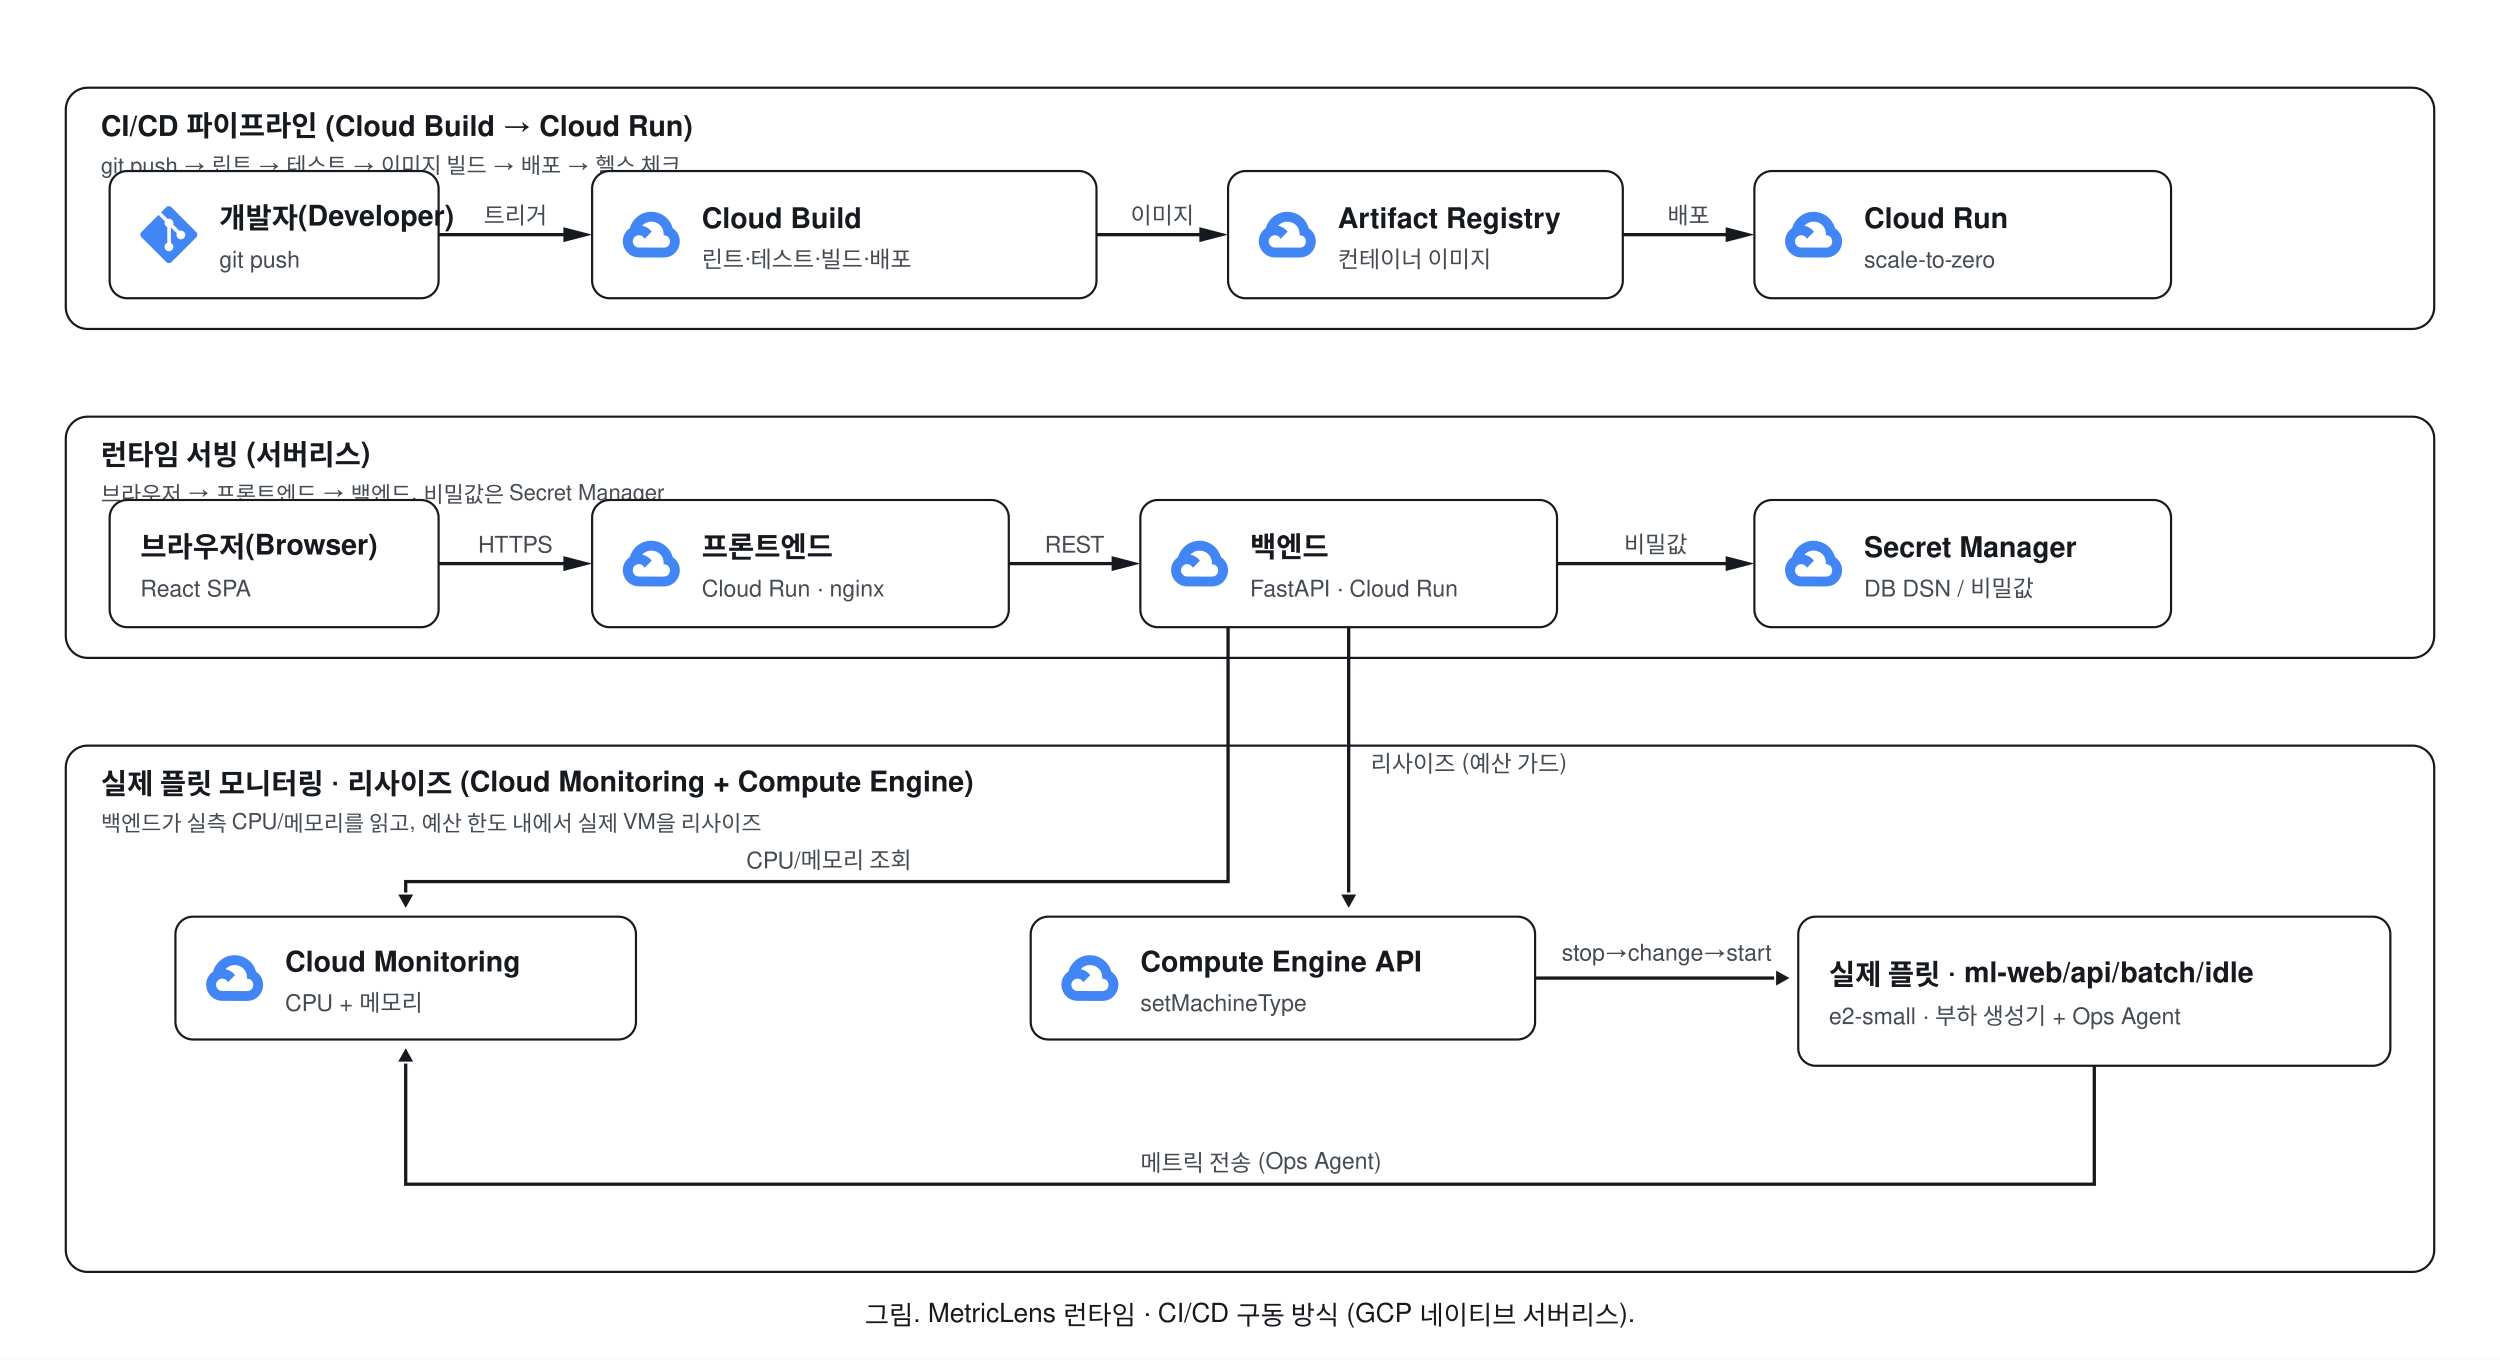
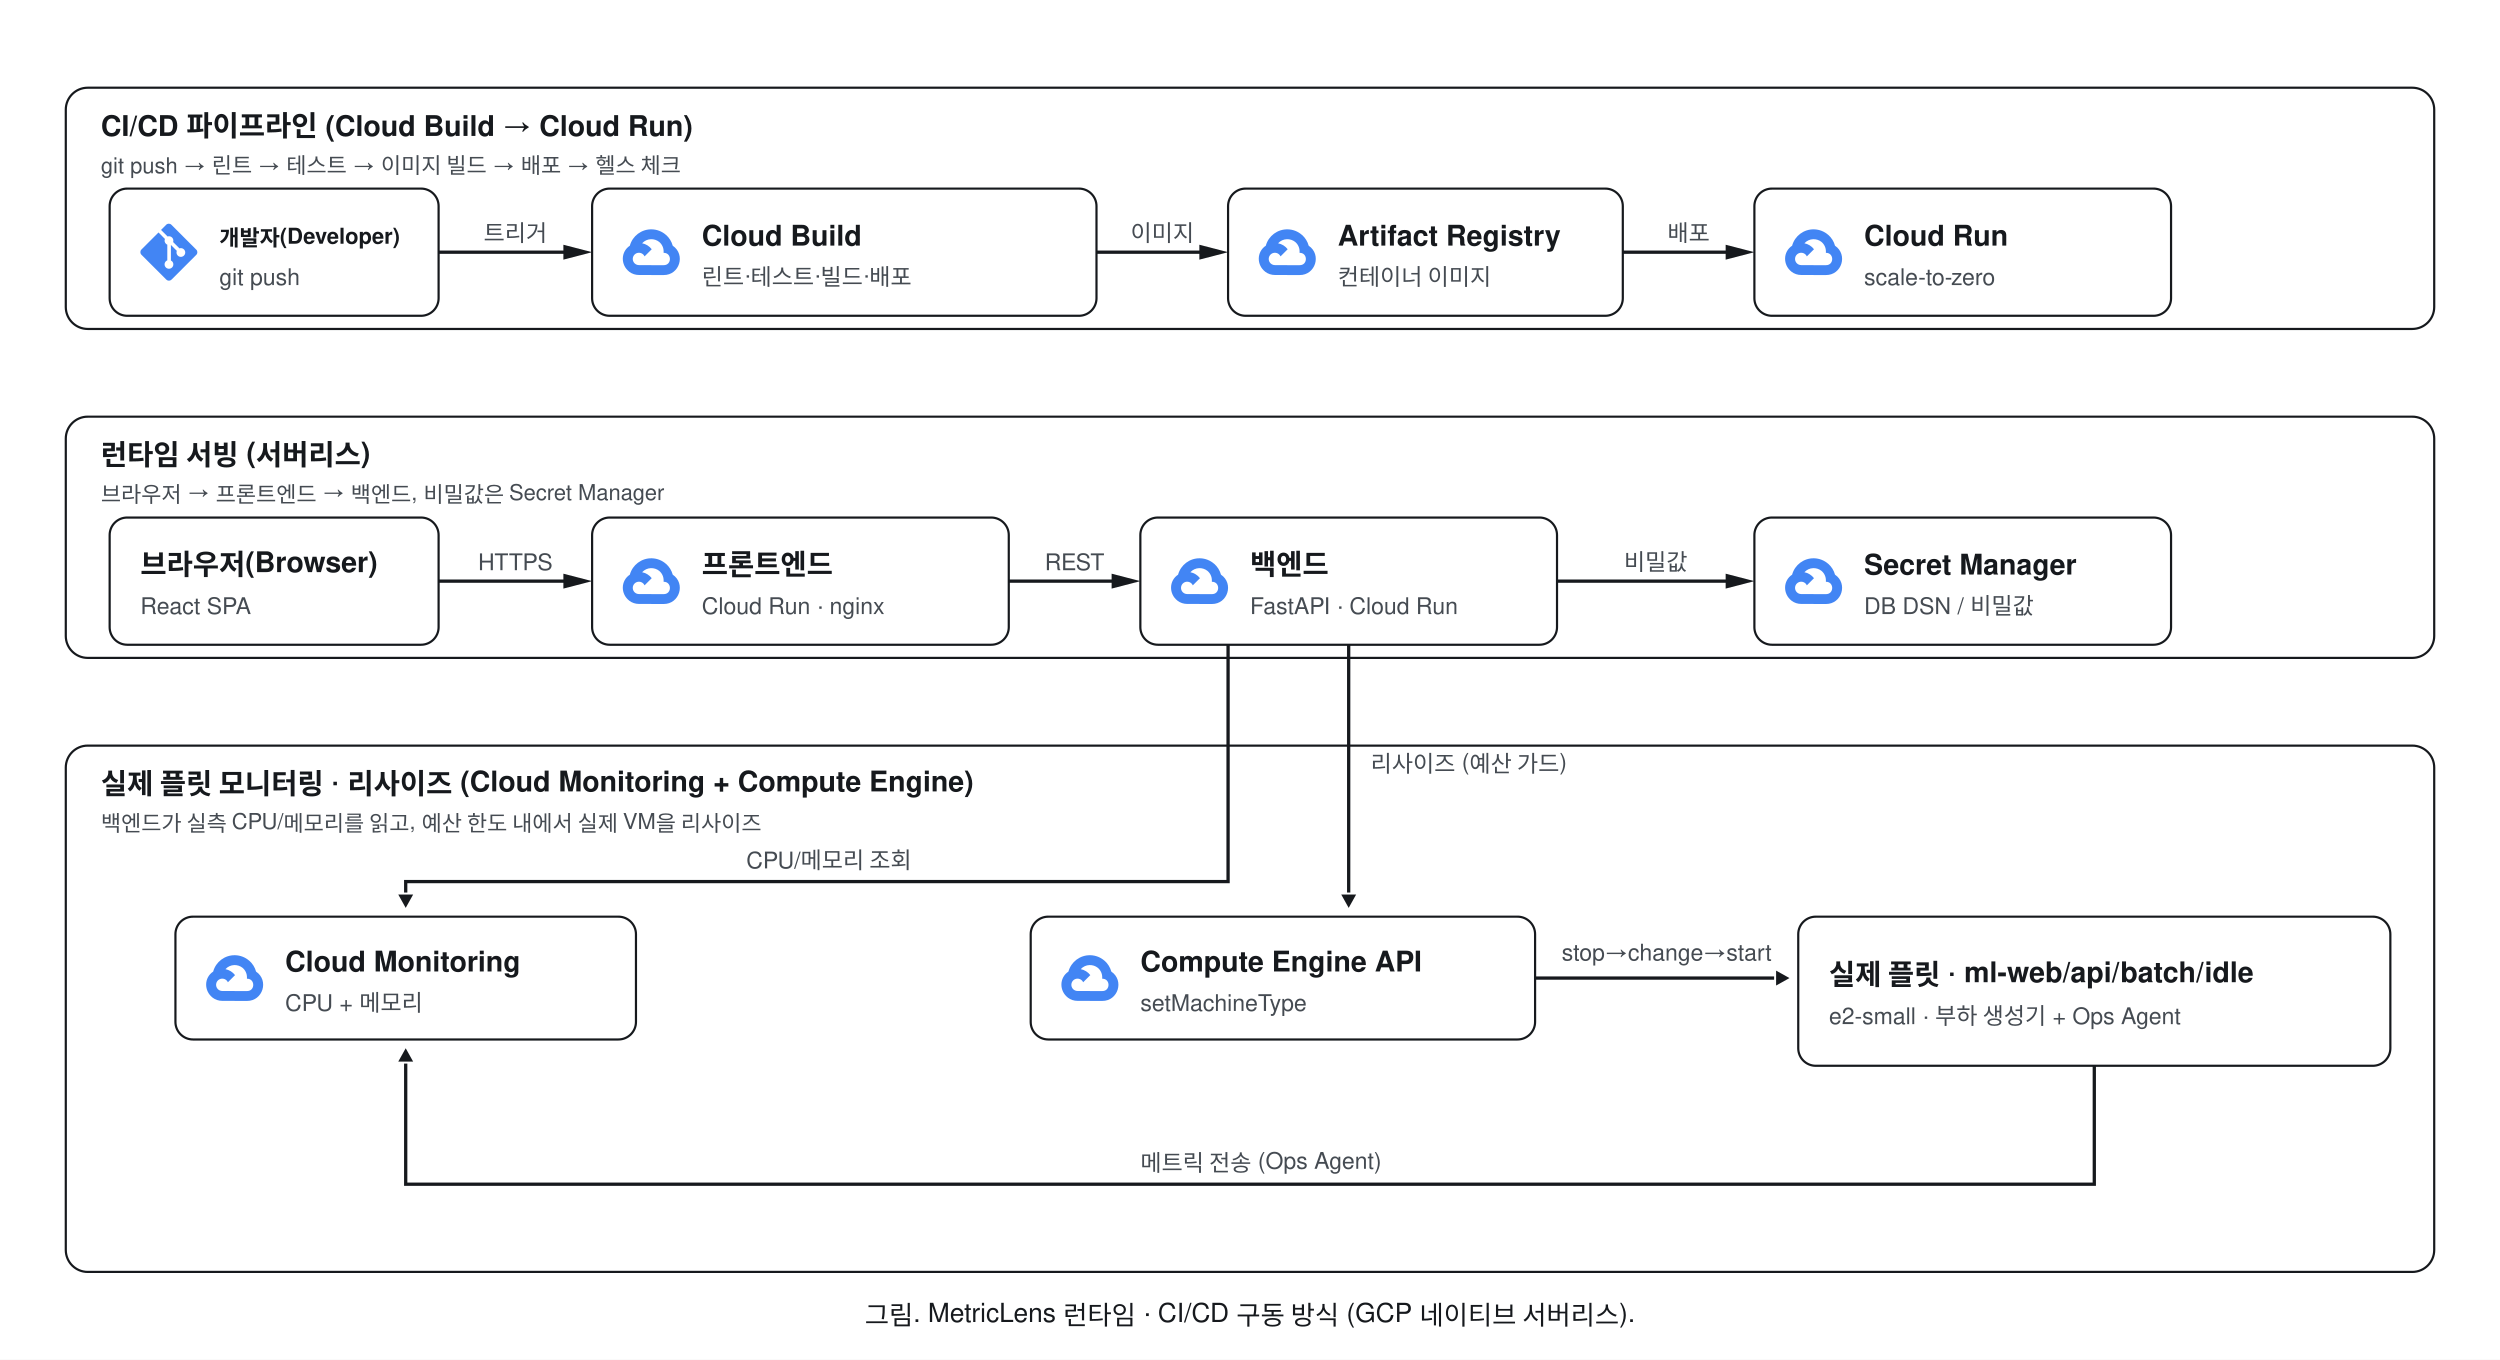
<svg xmlns="http://www.w3.org/2000/svg" width="1140" height="620" viewBox="0 0 1140 620">
  <rect width="1140" height="620" fill="#ffffff" />
  <rect x="30" y="40" width="1080" height="110" rx="10" fill="#ffffff" stroke="#16191d" />
  <text x="46" y="62" font-size="13" fill="#16191d" font-weight="bold" text-anchor="start" font-family="NanumGothic, Helvetica, Arial, sans-serif">CI/CD 파이프라인 (Cloud Build → Cloud Run)</text>
  <text x="46" y="79" font-size="10" fill="#454b52" font-weight="normal" text-anchor="start" font-family="NanumGothic, Helvetica, Arial, sans-serif">git push → 린트 → 테스트 → 이미지 빌드 → 배포 → 헬스 체크</text>
-   <rect x="50" y="78" width="150" height="58" rx="8" fill="#fff" stroke="#16191d" />
-   <g transform="translate(64,94.0) scale(1.083333)">
+   <rect x="50" y="86" width="150" height="58" rx="8" fill="#fff" stroke="#16191d" />
+   <g transform="translate(64,102.0) scale(1.083333)">
    <path d="M23.546 10.93L13.067.452c-.604-.603-1.582-.603-2.188 0L8.708 2.627l2.76 2.76c.645-.215 1.379-.07 1.889.441.516.515.658 1.258.438 1.9l2.658 2.66c.645-.223 1.387-.078 1.9.435.721.72.721 1.884 0 2.604-.719.719-1.881.719-2.6 0-.539-.541-.674-1.337-.404-1.996L12.86 8.955v6.525c.176.086.342.203.488.348.713.721.713 1.883 0 2.6-.719.721-1.889.721-2.609 0-.719-.719-.719-1.879 0-2.598.182-.18.387-.316.605-.406V8.835c-.217-.091-.424-.222-.6-.401-.545-.545-.676-1.342-.396-2.009L7.636 3.7.45 10.881c-.6.605-.6 1.584 0 2.189l10.48 10.477c.604.604 1.582.604 2.186 0l10.43-10.43c.605-.603.605-1.582 0-2.187" fill="#4285F4" />
  </g>
-   <text x="100" y="104.0" font-size="13" fill="#16191d" font-weight="bold" text-anchor="start" font-family="NanumGothic, Helvetica, Arial, sans-serif">개발자(Developer)</text>
-   <text x="100" y="122.0" font-size="10.5" fill="#454b52" font-weight="normal" text-anchor="start" font-family="NanumGothic, Helvetica, Arial, sans-serif">git push</text>
-   <rect x="270" y="78" width="230" height="58" rx="8" fill="#fff" stroke="#16191d" />
-   <g transform="translate(284,94.0) scale(1.083333)">
+   <text x="100" y="112.0" font-size="10.0" fill="#16191d" font-weight="bold" text-anchor="start" font-family="NanumGothic, Helvetica, Arial, sans-serif">개발자(Developer)</text>
+   <text x="100" y="130.0" font-size="10.5" fill="#454b52" font-weight="normal" text-anchor="start" font-family="NanumGothic, Helvetica, Arial, sans-serif">git push</text>
+   <rect x="270" y="86" width="230" height="58" rx="8" fill="#fff" stroke="#16191d" />
+   <g transform="translate(284,102.0) scale(1.083333)">
    <path d="M12.19 2.38a9.344 9.344 0 0 0-9.234 6.893c.053-.02-.055.013 0 0-3.875 2.551-3.922 8.11-.247 10.941l.006-.007-.007.03a6.717 6.717 0 0 0 4.077 1.356h5.173l.03.03h5.192c6.687.053 9.376-8.605 3.835-12.35a9.365 9.365 0 0 0-2.821-4.552l-.043.043.006-.05A9.344 9.344 0 0 0 12.19 2.38zm-.358 4.146c1.244-.04 2.518.368 3.486 1.15a5.186 5.186 0 0 1 1.862 4.078v.518c3.53-.07 3.53 5.262 0 5.193h-5.193l-.008.009v-.04H6.785a2.59 2.59 0 0 1-1.067-.23h.001a2.597 2.597 0 1 1 3.437-3.437l3.013-3.012A6.747 6.747 0 0 0 8.11 8.24c.018-.01.04-.026.054-.023a5.186 5.186 0 0 1 3.67-1.69z" fill="#4285F4" />
  </g>
-   <text x="320" y="104.0" font-size="13" fill="#16191d" font-weight="bold" text-anchor="start" font-family="NanumGothic, Helvetica, Arial, sans-serif">Cloud Build</text>
-   <text x="320" y="122.0" font-size="10.5" fill="#454b52" font-weight="normal" text-anchor="start" font-family="NanumGothic, Helvetica, Arial, sans-serif">린트·테스트·빌드·배포</text>
-   <rect x="560" y="78" width="180" height="58" rx="8" fill="#fff" stroke="#16191d" />
-   <g transform="translate(574,94.0) scale(1.083333)">
+   <text x="320" y="112.0" font-size="13" fill="#16191d" font-weight="bold" text-anchor="start" font-family="NanumGothic, Helvetica, Arial, sans-serif">Cloud Build</text>
+   <text x="320" y="130.0" font-size="10.5" fill="#454b52" font-weight="normal" text-anchor="start" font-family="NanumGothic, Helvetica, Arial, sans-serif">린트·테스트·빌드·배포</text>
+   <rect x="560" y="86" width="180" height="58" rx="8" fill="#fff" stroke="#16191d" />
+   <g transform="translate(574,102.0) scale(1.083333)">
    <path d="M12.19 2.38a9.344 9.344 0 0 0-9.234 6.893c.053-.02-.055.013 0 0-3.875 2.551-3.922 8.11-.247 10.941l.006-.007-.007.03a6.717 6.717 0 0 0 4.077 1.356h5.173l.03.03h5.192c6.687.053 9.376-8.605 3.835-12.35a9.365 9.365 0 0 0-2.821-4.552l-.043.043.006-.05A9.344 9.344 0 0 0 12.19 2.38zm-.358 4.146c1.244-.04 2.518.368 3.486 1.15a5.186 5.186 0 0 1 1.862 4.078v.518c3.53-.07 3.53 5.262 0 5.193h-5.193l-.008.009v-.04H6.785a2.59 2.59 0 0 1-1.067-.23h.001a2.597 2.597 0 1 1 3.437-3.437l3.013-3.012A6.747 6.747 0 0 0 8.11 8.24c.018-.01.04-.026.054-.023a5.186 5.186 0 0 1 3.67-1.69z" fill="#4285F4" />
  </g>
-   <text x="610" y="104.0" font-size="13" fill="#16191d" font-weight="bold" text-anchor="start" font-family="NanumGothic, Helvetica, Arial, sans-serif">Artifact Registry</text>
-   <text x="610" y="122.0" font-size="10.5" fill="#454b52" font-weight="normal" text-anchor="start" font-family="NanumGothic, Helvetica, Arial, sans-serif">컨테이너 이미지</text>
-   <rect x="800" y="78" width="190" height="58" rx="8" fill="#fff" stroke="#16191d" />
-   <g transform="translate(814,94.0) scale(1.083333)">
+   <text x="610" y="112.0" font-size="13" fill="#16191d" font-weight="bold" text-anchor="start" font-family="NanumGothic, Helvetica, Arial, sans-serif">Artifact Registry</text>
+   <text x="610" y="130.0" font-size="10.5" fill="#454b52" font-weight="normal" text-anchor="start" font-family="NanumGothic, Helvetica, Arial, sans-serif">컨테이너 이미지</text>
+   <rect x="800" y="86" width="190" height="58" rx="8" fill="#fff" stroke="#16191d" />
+   <g transform="translate(814,102.0) scale(1.083333)">
    <path d="M12.19 2.38a9.344 9.344 0 0 0-9.234 6.893c.053-.02-.055.013 0 0-3.875 2.551-3.922 8.11-.247 10.941l.006-.007-.007.03a6.717 6.717 0 0 0 4.077 1.356h5.173l.03.03h5.192c6.687.053 9.376-8.605 3.835-12.35a9.365 9.365 0 0 0-2.821-4.552l-.043.043.006-.05A9.344 9.344 0 0 0 12.19 2.38zm-.358 4.146c1.244-.04 2.518.368 3.486 1.15a5.186 5.186 0 0 1 1.862 4.078v.518c3.53-.07 3.53 5.262 0 5.193h-5.193l-.008.009v-.04H6.785a2.59 2.59 0 0 1-1.067-.23h.001a2.597 2.597 0 1 1 3.437-3.437l3.013-3.012A6.747 6.747 0 0 0 8.11 8.24c.018-.01.04-.026.054-.023a5.186 5.186 0 0 1 3.67-1.69z" fill="#4285F4" />
  </g>
-   <text x="850" y="104.0" font-size="13" fill="#16191d" font-weight="bold" text-anchor="start" font-family="NanumGothic, Helvetica, Arial, sans-serif">Cloud Run</text>
-   <text x="850" y="122.0" font-size="10.5" fill="#454b52" font-weight="normal" text-anchor="start" font-family="NanumGothic, Helvetica, Arial, sans-serif">scale-to-zero</text>
-   <line x1="200" y1="107.0" x2="263.0" y2="107.0" stroke="#16191d" stroke-width="1.5" />
-   <path d="M270.0,107.0 L256.9,110.4 L256.9,103.6 Z" fill="#16191d" />
-   <text x="235.0" y="102.0" font-size="10.5" fill="#454b52" font-weight="normal" text-anchor="middle" font-family="NanumGothic, Helvetica, Arial, sans-serif">트리거</text>
-   <line x1="500" y1="107.0" x2="553.0" y2="107.0" stroke="#16191d" stroke-width="1.5" />
-   <path d="M560.0,107.0 L546.9,110.4 L546.9,103.6 Z" fill="#16191d" />
-   <text x="530.0" y="102.0" font-size="10.5" fill="#454b52" font-weight="normal" text-anchor="middle" font-family="NanumGothic, Helvetica, Arial, sans-serif">이미지</text>
-   <line x1="740" y1="107.0" x2="793.0" y2="107.0" stroke="#16191d" stroke-width="1.5" />
-   <path d="M800.0,107.0 L786.9,110.4 L786.9,103.6 Z" fill="#16191d" />
-   <text x="770.0" y="102.0" font-size="10.5" fill="#454b52" font-weight="normal" text-anchor="middle" font-family="NanumGothic, Helvetica, Arial, sans-serif">배포</text>
+   <text x="850" y="112.0" font-size="13" fill="#16191d" font-weight="bold" text-anchor="start" font-family="NanumGothic, Helvetica, Arial, sans-serif">Cloud Run</text>
+   <text x="850" y="130.0" font-size="10.5" fill="#454b52" font-weight="normal" text-anchor="start" font-family="NanumGothic, Helvetica, Arial, sans-serif">scale-to-zero</text>
+   <line x1="200" y1="115.0" x2="263.0" y2="115.0" stroke="#16191d" stroke-width="1.5" />
+   <path d="M270.0,115.0 L256.9,118.4 L256.9,111.6 Z" fill="#16191d" />
+   <text x="235.0" y="110.0" font-size="10.5" fill="#454b52" font-weight="normal" text-anchor="middle" font-family="NanumGothic, Helvetica, Arial, sans-serif">트리거</text>
+   <line x1="500" y1="115.0" x2="553.0" y2="115.0" stroke="#16191d" stroke-width="1.5" />
+   <path d="M560.0,115.0 L546.9,118.4 L546.9,111.6 Z" fill="#16191d" />
+   <text x="530.0" y="110.0" font-size="10.5" fill="#454b52" font-weight="normal" text-anchor="middle" font-family="NanumGothic, Helvetica, Arial, sans-serif">이미지</text>
+   <line x1="740" y1="115.0" x2="793.0" y2="115.0" stroke="#16191d" stroke-width="1.5" />
+   <path d="M800.0,115.0 L786.9,118.4 L786.9,111.6 Z" fill="#16191d" />
+   <text x="770.0" y="110.0" font-size="10.5" fill="#454b52" font-weight="normal" text-anchor="middle" font-family="NanumGothic, Helvetica, Arial, sans-serif">배포</text>
  <rect x="30" y="190" width="1080" height="110" rx="10" fill="#ffffff" stroke="#16191d" />
  <text x="46" y="212" font-size="13" fill="#16191d" font-weight="bold" text-anchor="start" font-family="NanumGothic, Helvetica, Arial, sans-serif">런타임 서빙 (서버리스)</text>
  <text x="46" y="229" font-size="10" fill="#454b52" font-weight="normal" text-anchor="start" font-family="NanumGothic, Helvetica, Arial, sans-serif">브라우저 → 프론트엔드 → 백엔드, 비밀값은 Secret Manager</text>
-   <rect x="50" y="228" width="150" height="58" rx="8" fill="#fff" stroke="#16191d" />
-   <text x="64" y="254.0" font-size="13" fill="#16191d" font-weight="bold" text-anchor="start" font-family="NanumGothic, Helvetica, Arial, sans-serif">브라우저(Browser)</text>
-   <text x="64" y="272.0" font-size="10.5" fill="#454b52" font-weight="normal" text-anchor="start" font-family="NanumGothic, Helvetica, Arial, sans-serif">React SPA</text>
-   <rect x="270" y="228" width="190" height="58" rx="8" fill="#fff" stroke="#16191d" />
-   <g transform="translate(284,244.0) scale(1.083333)">
+   <rect x="50" y="236" width="150" height="58" rx="8" fill="#fff" stroke="#16191d" />
+   <text x="64" y="262.0" font-size="13" fill="#16191d" font-weight="bold" text-anchor="start" font-family="NanumGothic, Helvetica, Arial, sans-serif">브라우저(Browser)</text>
+   <text x="64" y="280.0" font-size="10.5" fill="#454b52" font-weight="normal" text-anchor="start" font-family="NanumGothic, Helvetica, Arial, sans-serif">React SPA</text>
+   <rect x="270" y="236" width="190" height="58" rx="8" fill="#fff" stroke="#16191d" />
+   <g transform="translate(284,252.0) scale(1.083333)">
    <path d="M12.19 2.38a9.344 9.344 0 0 0-9.234 6.893c.053-.02-.055.013 0 0-3.875 2.551-3.922 8.11-.247 10.941l.006-.007-.007.03a6.717 6.717 0 0 0 4.077 1.356h5.173l.03.03h5.192c6.687.053 9.376-8.605 3.835-12.35a9.365 9.365 0 0 0-2.821-4.552l-.043.043.006-.05A9.344 9.344 0 0 0 12.19 2.38zm-.358 4.146c1.244-.04 2.518.368 3.486 1.15a5.186 5.186 0 0 1 1.862 4.078v.518c3.53-.07 3.53 5.262 0 5.193h-5.193l-.008.009v-.04H6.785a2.59 2.59 0 0 1-1.067-.23h.001a2.597 2.597 0 1 1 3.437-3.437l3.013-3.012A6.747 6.747 0 0 0 8.11 8.24c.018-.01.04-.026.054-.023a5.186 5.186 0 0 1 3.67-1.69z" fill="#4285F4" />
  </g>
-   <text x="320" y="254.0" font-size="13" fill="#16191d" font-weight="bold" text-anchor="start" font-family="NanumGothic, Helvetica, Arial, sans-serif">프론트엔드</text>
-   <text x="320" y="272.0" font-size="10.5" fill="#454b52" font-weight="normal" text-anchor="start" font-family="NanumGothic, Helvetica, Arial, sans-serif">Cloud Run · nginx</text>
-   <rect x="520" y="228" width="190" height="58" rx="8" fill="#fff" stroke="#16191d" />
-   <g transform="translate(534,244.0) scale(1.083333)">
+   <text x="320" y="262.0" font-size="13" fill="#16191d" font-weight="bold" text-anchor="start" font-family="NanumGothic, Helvetica, Arial, sans-serif">프론트엔드</text>
+   <text x="320" y="280.0" font-size="10.5" fill="#454b52" font-weight="normal" text-anchor="start" font-family="NanumGothic, Helvetica, Arial, sans-serif">Cloud Run · nginx</text>
+   <rect x="520" y="236" width="190" height="58" rx="8" fill="#fff" stroke="#16191d" />
+   <g transform="translate(534,252.0) scale(1.083333)">
    <path d="M12.19 2.38a9.344 9.344 0 0 0-9.234 6.893c.053-.02-.055.013 0 0-3.875 2.551-3.922 8.11-.247 10.941l.006-.007-.007.03a6.717 6.717 0 0 0 4.077 1.356h5.173l.03.03h5.192c6.687.053 9.376-8.605 3.835-12.35a9.365 9.365 0 0 0-2.821-4.552l-.043.043.006-.05A9.344 9.344 0 0 0 12.19 2.38zm-.358 4.146c1.244-.04 2.518.368 3.486 1.15a5.186 5.186 0 0 1 1.862 4.078v.518c3.53-.07 3.53 5.262 0 5.193h-5.193l-.008.009v-.04H6.785a2.59 2.59 0 0 1-1.067-.23h.001a2.597 2.597 0 1 1 3.437-3.437l3.013-3.012A6.747 6.747 0 0 0 8.11 8.24c.018-.01.04-.026.054-.023a5.186 5.186 0 0 1 3.67-1.69z" fill="#4285F4" />
  </g>
-   <text x="570" y="254.0" font-size="13" fill="#16191d" font-weight="bold" text-anchor="start" font-family="NanumGothic, Helvetica, Arial, sans-serif">백엔드</text>
-   <text x="570" y="272.0" font-size="10.5" fill="#454b52" font-weight="normal" text-anchor="start" font-family="NanumGothic, Helvetica, Arial, sans-serif">FastAPI · Cloud Run</text>
-   <rect x="800" y="228" width="190" height="58" rx="8" fill="#fff" stroke="#16191d" />
-   <g transform="translate(814,244.0) scale(1.083333)">
+   <text x="570" y="262.0" font-size="13" fill="#16191d" font-weight="bold" text-anchor="start" font-family="NanumGothic, Helvetica, Arial, sans-serif">백엔드</text>
+   <text x="570" y="280.0" font-size="10.5" fill="#454b52" font-weight="normal" text-anchor="start" font-family="NanumGothic, Helvetica, Arial, sans-serif">FastAPI · Cloud Run</text>
+   <rect x="800" y="236" width="190" height="58" rx="8" fill="#fff" stroke="#16191d" />
+   <g transform="translate(814,252.0) scale(1.083333)">
    <path d="M12.19 2.38a9.344 9.344 0 0 0-9.234 6.893c.053-.02-.055.013 0 0-3.875 2.551-3.922 8.11-.247 10.941l.006-.007-.007.03a6.717 6.717 0 0 0 4.077 1.356h5.173l.03.03h5.192c6.687.053 9.376-8.605 3.835-12.35a9.365 9.365 0 0 0-2.821-4.552l-.043.043.006-.05A9.344 9.344 0 0 0 12.19 2.38zm-.358 4.146c1.244-.04 2.518.368 3.486 1.15a5.186 5.186 0 0 1 1.862 4.078v.518c3.53-.07 3.53 5.262 0 5.193h-5.193l-.008.009v-.04H6.785a2.59 2.59 0 0 1-1.067-.23h.001a2.597 2.597 0 1 1 3.437-3.437l3.013-3.012A6.747 6.747 0 0 0 8.11 8.24c.018-.01.04-.026.054-.023a5.186 5.186 0 0 1 3.67-1.69z" fill="#4285F4" />
  </g>
-   <text x="850" y="254.0" font-size="13" fill="#16191d" font-weight="bold" text-anchor="start" font-family="NanumGothic, Helvetica, Arial, sans-serif">Secret Manager</text>
-   <text x="850" y="272.0" font-size="10.5" fill="#454b52" font-weight="normal" text-anchor="start" font-family="NanumGothic, Helvetica, Arial, sans-serif">DB DSN / 비밀값</text>
-   <line x1="200" y1="257.0" x2="263.0" y2="257.0" stroke="#16191d" stroke-width="1.5" />
-   <path d="M270.0,257.0 L256.9,260.4 L256.9,253.6 Z" fill="#16191d" />
-   <text x="235.0" y="252.0" font-size="10.5" fill="#454b52" font-weight="normal" text-anchor="middle" font-family="NanumGothic, Helvetica, Arial, sans-serif">HTTPS</text>
-   <line x1="460" y1="257.0" x2="513.0" y2="257.0" stroke="#16191d" stroke-width="1.5" />
-   <path d="M520.0,257.0 L506.9,260.4 L506.9,253.6 Z" fill="#16191d" />
-   <text x="490.0" y="252.0" font-size="10.5" fill="#454b52" font-weight="normal" text-anchor="middle" font-family="NanumGothic, Helvetica, Arial, sans-serif">REST</text>
-   <line x1="710" y1="257.0" x2="793.0" y2="257.0" stroke="#16191d" stroke-width="1.5" />
-   <path d="M800.0,257.0 L786.9,260.4 L786.9,253.6 Z" fill="#16191d" />
-   <text x="755.0" y="252.0" font-size="10.5" fill="#454b52" font-weight="normal" text-anchor="middle" font-family="NanumGothic, Helvetica, Arial, sans-serif">비밀값</text>
+   <text x="850" y="262.0" font-size="13" fill="#16191d" font-weight="bold" text-anchor="start" font-family="NanumGothic, Helvetica, Arial, sans-serif">Secret Manager</text>
+   <text x="850" y="280.0" font-size="10.5" fill="#454b52" font-weight="normal" text-anchor="start" font-family="NanumGothic, Helvetica, Arial, sans-serif">DB DSN / 비밀값</text>
+   <line x1="200" y1="265.0" x2="263.0" y2="265.0" stroke="#16191d" stroke-width="1.5" />
+   <path d="M270.0,265.0 L256.9,268.4 L256.9,261.6 Z" fill="#16191d" />
+   <text x="235.0" y="260.0" font-size="10.5" fill="#454b52" font-weight="normal" text-anchor="middle" font-family="NanumGothic, Helvetica, Arial, sans-serif">HTTPS</text>
+   <line x1="460" y1="265.0" x2="513.0" y2="265.0" stroke="#16191d" stroke-width="1.5" />
+   <path d="M520.0,265.0 L506.9,268.4 L506.9,261.6 Z" fill="#16191d" />
+   <text x="490.0" y="260.0" font-size="10.5" fill="#454b52" font-weight="normal" text-anchor="middle" font-family="NanumGothic, Helvetica, Arial, sans-serif">REST</text>
+   <line x1="710" y1="265.0" x2="793.0" y2="265.0" stroke="#16191d" stroke-width="1.5" />
+   <path d="M800.0,265.0 L786.9,268.4 L786.9,261.6 Z" fill="#16191d" />
+   <text x="755.0" y="260.0" font-size="10.5" fill="#454b52" font-weight="normal" text-anchor="middle" font-family="NanumGothic, Helvetica, Arial, sans-serif">비밀값</text>
  <rect x="30" y="340" width="1080" height="240" rx="10" fill="#ffffff" stroke="#16191d" />
  <text x="46" y="362" font-size="13" fill="#16191d" font-weight="bold" text-anchor="start" font-family="NanumGothic, Helvetica, Arial, sans-serif">실제 플릿 모니터링 · 리사이즈 (Cloud Monitoring + Compute Engine)</text>
  <text x="46" y="379" font-size="10" fill="#454b52" font-weight="normal" text-anchor="start" font-family="NanumGothic, Helvetica, Arial, sans-serif">백엔드가 실측 CPU/메모리를 읽고, 예산 한도 내에서 실제 VM을 리사이즈</text>
  <rect x="80" y="418" width="210" height="56" rx="8" fill="#fff" stroke="#16191d" />
  <g transform="translate(94,433.0) scale(1.083333)">
    <path d="M12.19 2.38a9.344 9.344 0 0 0-9.234 6.893c.053-.02-.055.013 0 0-3.875 2.551-3.922 8.11-.247 10.941l.006-.007-.007.03a6.717 6.717 0 0 0 4.077 1.356h5.173l.03.03h5.192c6.687.053 9.376-8.605 3.835-12.35a9.365 9.365 0 0 0-2.821-4.552l-.043.043.006-.05A9.344 9.344 0 0 0 12.19 2.38zm-.358 4.146c1.244-.04 2.518.368 3.486 1.15a5.186 5.186 0 0 1 1.862 4.078v.518c3.53-.07 3.53 5.262 0 5.193h-5.193l-.008.009v-.04H6.785a2.59 2.59 0 0 1-1.067-.23h.001a2.597 2.597 0 1 1 3.437-3.437l3.013-3.012A6.747 6.747 0 0 0 8.11 8.24c.018-.01.04-.026.054-.023a5.186 5.186 0 0 1 3.67-1.69z" fill="#4285F4" />
  </g>
  <text x="130" y="443.0" font-size="13" fill="#16191d" font-weight="bold" text-anchor="start" font-family="NanumGothic, Helvetica, Arial, sans-serif">Cloud Monitoring</text>
  <text x="130" y="461.0" font-size="10.5" fill="#454b52" font-weight="normal" text-anchor="start" font-family="NanumGothic, Helvetica, Arial, sans-serif">CPU + 메모리</text>
  <rect x="470" y="418" width="230" height="56" rx="8" fill="#fff" stroke="#16191d" />
  <g transform="translate(484,433.0) scale(1.083333)">
    <path d="M12.19 2.38a9.344 9.344 0 0 0-9.234 6.893c.053-.02-.055.013 0 0-3.875 2.551-3.922 8.11-.247 10.941l.006-.007-.007.03a6.717 6.717 0 0 0 4.077 1.356h5.173l.03.03h5.192c6.687.053 9.376-8.605 3.835-12.35a9.365 9.365 0 0 0-2.821-4.552l-.043.043.006-.05A9.344 9.344 0 0 0 12.19 2.38zm-.358 4.146c1.244-.04 2.518.368 3.486 1.15a5.186 5.186 0 0 1 1.862 4.078v.518c3.53-.07 3.53 5.262 0 5.193h-5.193l-.008.009v-.04H6.785a2.59 2.59 0 0 1-1.067-.23h.001a2.597 2.597 0 1 1 3.437-3.437l3.013-3.012A6.747 6.747 0 0 0 8.11 8.24c.018-.01.04-.026.054-.023a5.186 5.186 0 0 1 3.67-1.69z" fill="#4285F4" />
  </g>
  <text x="520" y="443.0" font-size="13" fill="#16191d" font-weight="bold" text-anchor="start" font-family="NanumGothic, Helvetica, Arial, sans-serif">Compute Engine API</text>
  <text x="520" y="461.0" font-size="10.5" fill="#454b52" font-weight="normal" text-anchor="start" font-family="NanumGothic, Helvetica, Arial, sans-serif">setMachineType</text>
  <rect x="820" y="418" width="270" height="68" rx="8" fill="#fff" stroke="#16191d" />
  <text x="834" y="449.0" font-size="13" fill="#16191d" font-weight="bold" text-anchor="start" font-family="NanumGothic, Helvetica, Arial, sans-serif">실제 플릿 · ml-web/api/batch/idle</text>
  <text x="834" y="467.0" font-size="10.5" fill="#454b52" font-weight="normal" text-anchor="start" font-family="NanumGothic, Helvetica, Arial, sans-serif">e2-small · 부하 생성기 + Ops Agent</text>
-   <path d="M615.0,286.0 L615.0,407.0" fill="none" stroke="#16191d" stroke-width="1.5" />
+   <path d="M615.0,294.0 L615.0,407.0" fill="none" stroke="#16191d" stroke-width="1.5" />
  <path d="M615.0,414.0 L611.6,407.9 L618.4,407.9 Z" fill="#16191d" />
  <text x="625" y="352" font-size="10.5" fill="#454b52" font-weight="normal" text-anchor="start" font-family="NanumGothic, Helvetica, Arial, sans-serif">리사이즈 (예산 가드)</text>
-   <path d="M560.0,286.0 L560.0,402.0 L185.0,402.0 L185.0,407.0" fill="none" stroke="#16191d" stroke-width="1.5" />
+   <path d="M560.0,294.0 L560.0,402.0 L185.0,402.0 L185.0,407.0" fill="none" stroke="#16191d" stroke-width="1.5" />
  <path d="M185.0,414.0 L181.6,407.9 L188.4,407.9 Z" fill="#16191d" />
  <text x="378" y="396" font-size="10.5" fill="#454b52" font-weight="normal" text-anchor="middle" font-family="NanumGothic, Helvetica, Arial, sans-serif">CPU/메모리 조회</text>
  <path d="M700.0,446.0 L809.0,446.0" fill="none" stroke="#16191d" stroke-width="1.5" />
  <path d="M816.0,446.0 L809.9,449.4 L809.9,442.6 Z" fill="#16191d" />
  <text x="760.0" y="438.0" font-size="10.5" fill="#454b52" font-weight="normal" text-anchor="middle" font-family="NanumGothic, Helvetica, Arial, sans-serif">stop→change→start</text>
  <path d="M955.0,486.0 L955.0,540.0 L185.0,540.0 L185.0,485.0" fill="none" stroke="#16191d" stroke-width="1.5" />
  <path d="M185.0,478.0 L188.4,484.1 L181.6,484.1 Z" fill="#16191d" />
  <text x="575" y="534" font-size="10.5" fill="#454b52" font-weight="normal" text-anchor="middle" font-family="NanumGothic, Helvetica, Arial, sans-serif">메트릭 전송 (Ops Agent)</text>
  <text x="570.0" y="604" font-size="12" fill="#16191d" font-weight="normal" text-anchor="middle" font-family="NanumGothic, Helvetica, Arial, sans-serif">그림. MetricLens 런타임 · CI/CD 구동 방식 (GCP 네이티브 서버리스).</text>
</svg>
